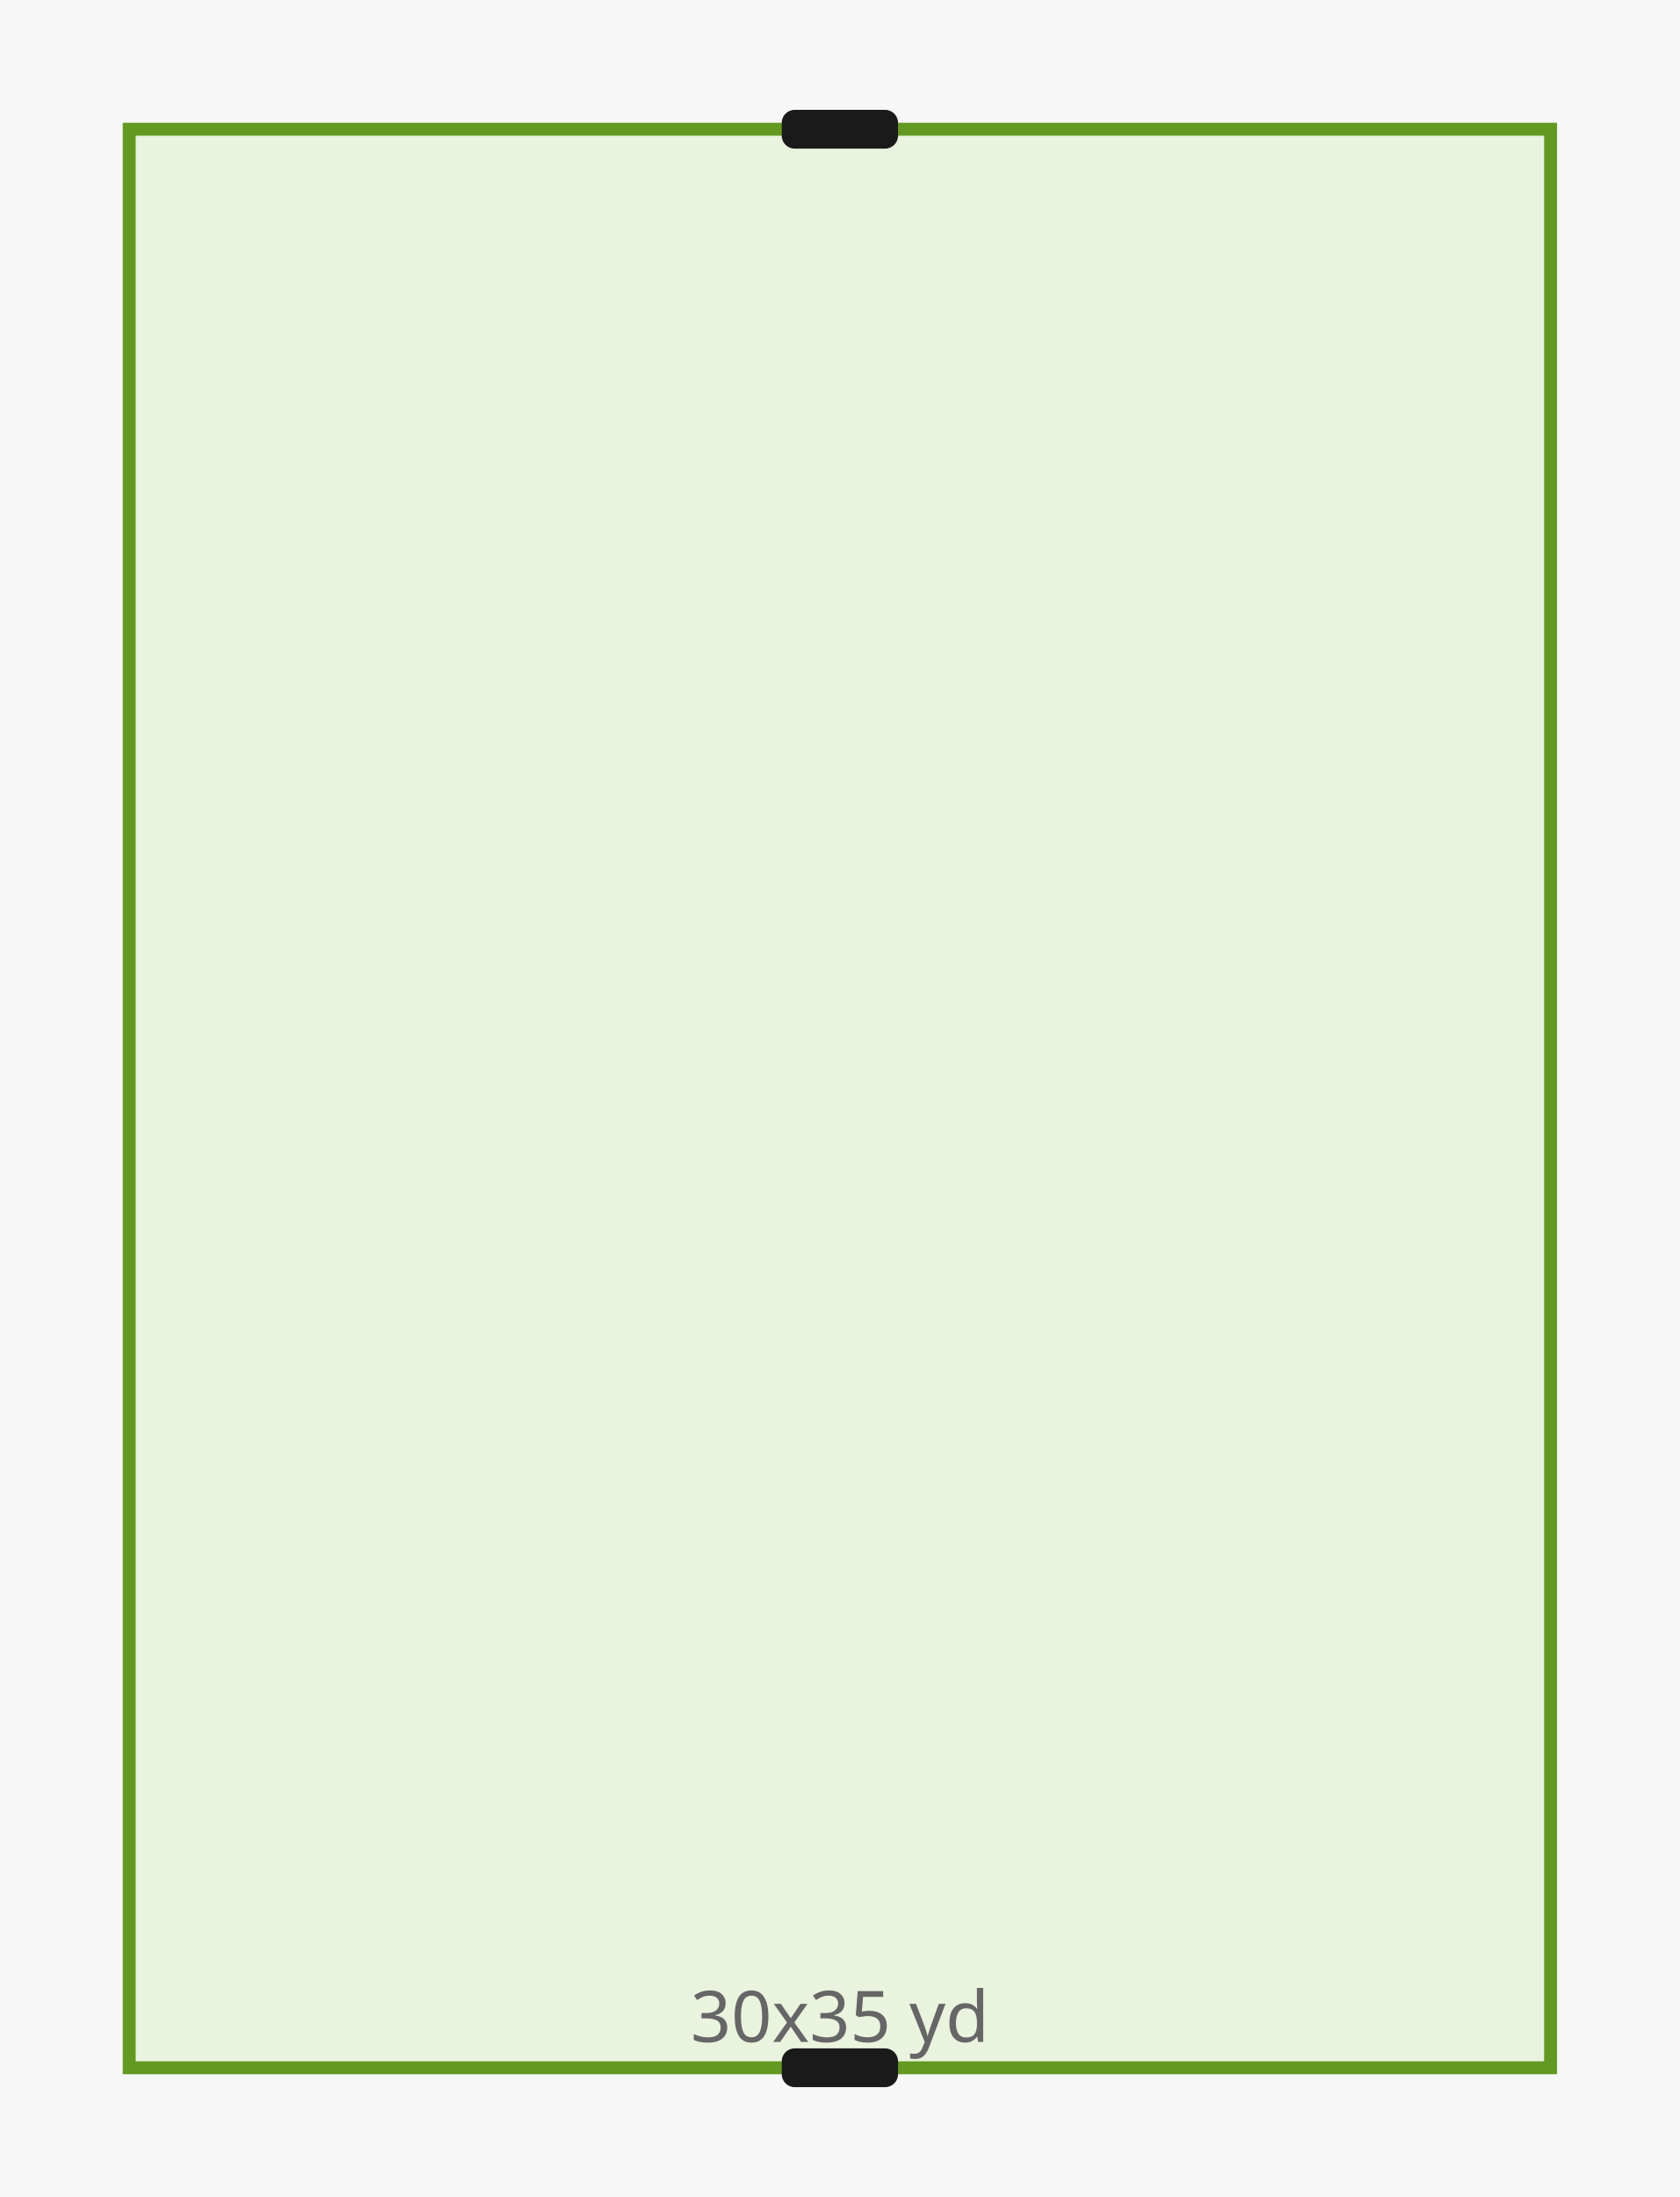
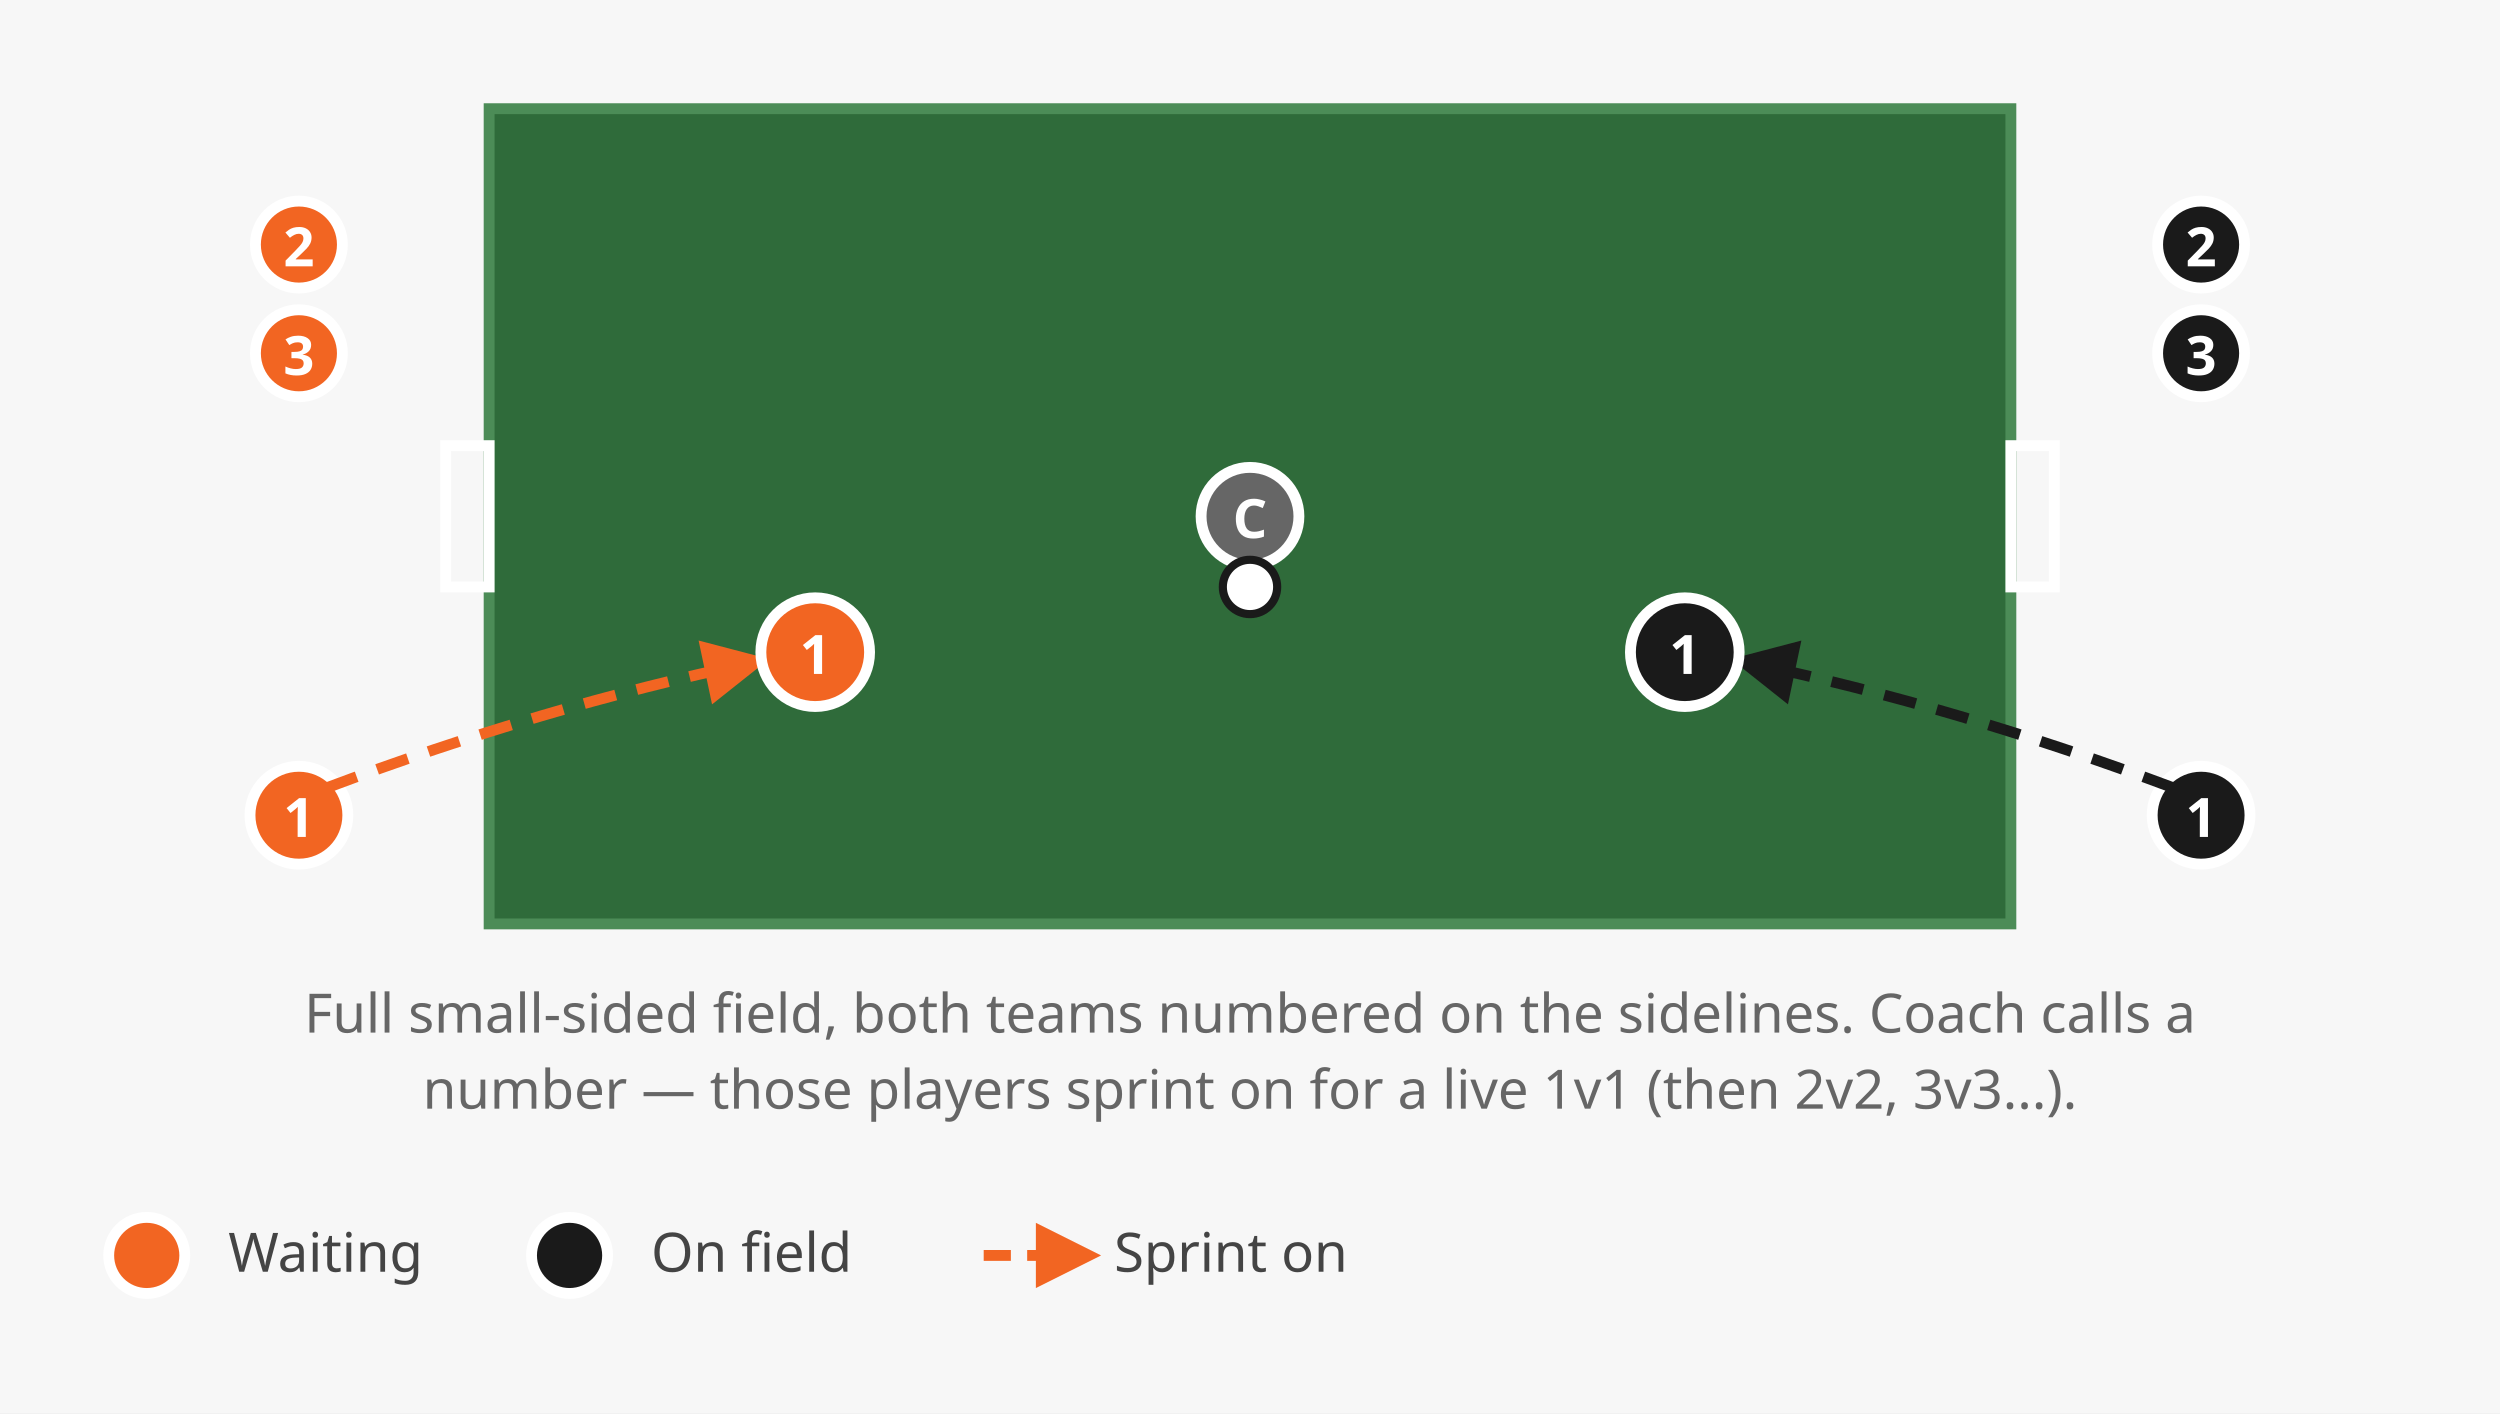
- <svg xmlns="http://www.w3.org/2000/svg" viewBox="0 0 260 340" role="img">
-   <rect width="260" height="340" fill="#F7F7F7" />
-   <rect x="20" y="20" width="220" height="300" fill="#EAF3DE" stroke="#639922" stroke-width="2" />
-   <rect x="121" y="17" width="18" height="6" rx="2" fill="#1A1A1A" />
-   <rect x="121" y="317" width="18" height="6" rx="2" fill="#1A1A1A" />
-   <text x="130.0" y="316" text-anchor="middle" font-size="11" fill="#666" font-family="sans-serif">30x35 yd</text>
+ <svg xmlns="http://www.w3.org/2000/svg" viewBox="0 0 460 260" role="img">
+   <rect width="460" height="260" fill="#F7F7F7" />
+   <defs>
+     <marker id="darr" viewBox="0 0 10 10" refX="7" refY="5" markerWidth="6" markerHeight="6" orient="auto">
+       <path d="M0,0 L10,5 L0,10 Z" fill="#1A1A1A" />
+     </marker>
+     <marker id="darrw" viewBox="0 0 10 10" refX="7" refY="5" markerWidth="6" markerHeight="6" orient="auto">
+       <path d="M0,0 L10,5 L0,10 Z" fill="#FFFFFF" />
+     </marker>
+     <marker id="sarr" viewBox="0 0 10 10" refX="7" refY="5" markerWidth="6" markerHeight="6" orient="auto">
+       <path d="M0,0 L10,5 L0,10 Z" fill="#F26522" />
+     </marker>
+   </defs>
+   <rect x="90" y="20" width="280" height="150" fill="#2F6B3A" stroke="#4C8C57" stroke-width="2" />
+   <rect x="82" y="82" width="8" height="26" fill="none" stroke="#FFFFFF" stroke-width="2" />
+   <rect x="370" y="82" width="8" height="26" fill="none" stroke="#FFFFFF" stroke-width="2" />
+   <circle cx="55" cy="45" r="8" fill="#F26522" stroke="#FFFFFF" stroke-width="2" />
+   <text x="55" y="49" text-anchor="middle" font-size="10" font-weight="700" fill="#FFFFFF" font-family="sans-serif">2</text>
+   <circle cx="55" cy="65" r="8" fill="#F26522" stroke="#FFFFFF" stroke-width="2" />
+   <text x="55" y="69" text-anchor="middle" font-size="10" font-weight="700" fill="#FFFFFF" font-family="sans-serif">3</text>
+   <circle cx="55" cy="150" r="9" fill="#F26522" stroke="#FFFFFF" stroke-width="2" />
+   <text x="55" y="154" text-anchor="middle" font-size="10" font-weight="700" fill="#FFFFFF" font-family="sans-serif">1</text>
+   <circle cx="405" cy="45" r="8" fill="#1A1A1A" stroke="#FFFFFF" stroke-width="2" />
+   <text x="405" y="49" text-anchor="middle" font-size="10" font-weight="700" fill="#FFFFFF" font-family="sans-serif">2</text>
+   <circle cx="405" cy="65" r="8" fill="#1A1A1A" stroke="#FFFFFF" stroke-width="2" />
+   <text x="405" y="69" text-anchor="middle" font-size="10" font-weight="700" fill="#FFFFFF" font-family="sans-serif">3</text>
+   <circle cx="405" cy="150" r="9" fill="#1A1A1A" stroke="#FFFFFF" stroke-width="2" />
+   <text x="405" y="154" text-anchor="middle" font-size="10" font-weight="700" fill="#FFFFFF" font-family="sans-serif">1</text>
+   <path d="M60,145 Q100,130 138,122" fill="none" stroke="#F26522" stroke-width="2" stroke-dasharray="6 4" marker-end="url(#sarr)" />
+   <path d="M400,145 Q360,130 322,122" fill="none" stroke="#1A1A1A" stroke-width="2" stroke-dasharray="6 4" marker-end="url(#darr)" />
+   <circle cx="230" cy="95" r="9" fill="#666666" stroke="#FFFFFF" stroke-width="2" />
+   <text x="230" y="99" text-anchor="middle" font-size="10" font-weight="700" fill="#FFFFFF" font-family="sans-serif">C</text>
+   <circle cx="150" cy="120" r="10" fill="#F26522" stroke="#FFFFFF" stroke-width="2" />
+   <text x="150" y="124" text-anchor="middle" font-size="10" font-weight="700" fill="#FFFFFF" font-family="sans-serif">1</text>
+   <circle cx="310" cy="120" r="10" fill="#1A1A1A" stroke="#FFFFFF" stroke-width="2" />
+   <text x="310" y="124" text-anchor="middle" font-size="10" font-weight="700" fill="#FFFFFF" font-family="sans-serif">1</text>
+   <circle cx="230" cy="108" r="5" fill="#FFFFFF" stroke="#1A1A1A" stroke-width="1.5" />
+   <text x="230" y="190" text-anchor="middle" font-size="10" fill="#666" font-family="sans-serif">Full small-sided field, both teams numbered on the sidelines. Coach calls a</text>
+   <text x="230" y="204" text-anchor="middle" font-size="10" fill="#666" font-family="sans-serif">number — those players sprint on for a live 1v1 (then 2v2, 3v3...).</text>
+   <g font-family="sans-serif" font-size="10" fill="#444">
+     <circle cx="27" cy="231" r="7" fill="#F26522" stroke="#FFFFFF" stroke-width="2" />
+     <text x="42" y="234">Waiting</text>
+     <circle cx="104.8" cy="231" r="7" fill="#1A1A1A" stroke="#FFFFFF" stroke-width="2" />
+     <text x="119.8" y="234">On field</text>
+     <line x1="181" y1="231" x2="199" y2="231" stroke="#F26522" stroke-width="2" stroke-dasharray="5 3" marker-end="url(#sarr)" />
+     <text x="205" y="234">Sprint on</text>
+   </g>
</svg>
